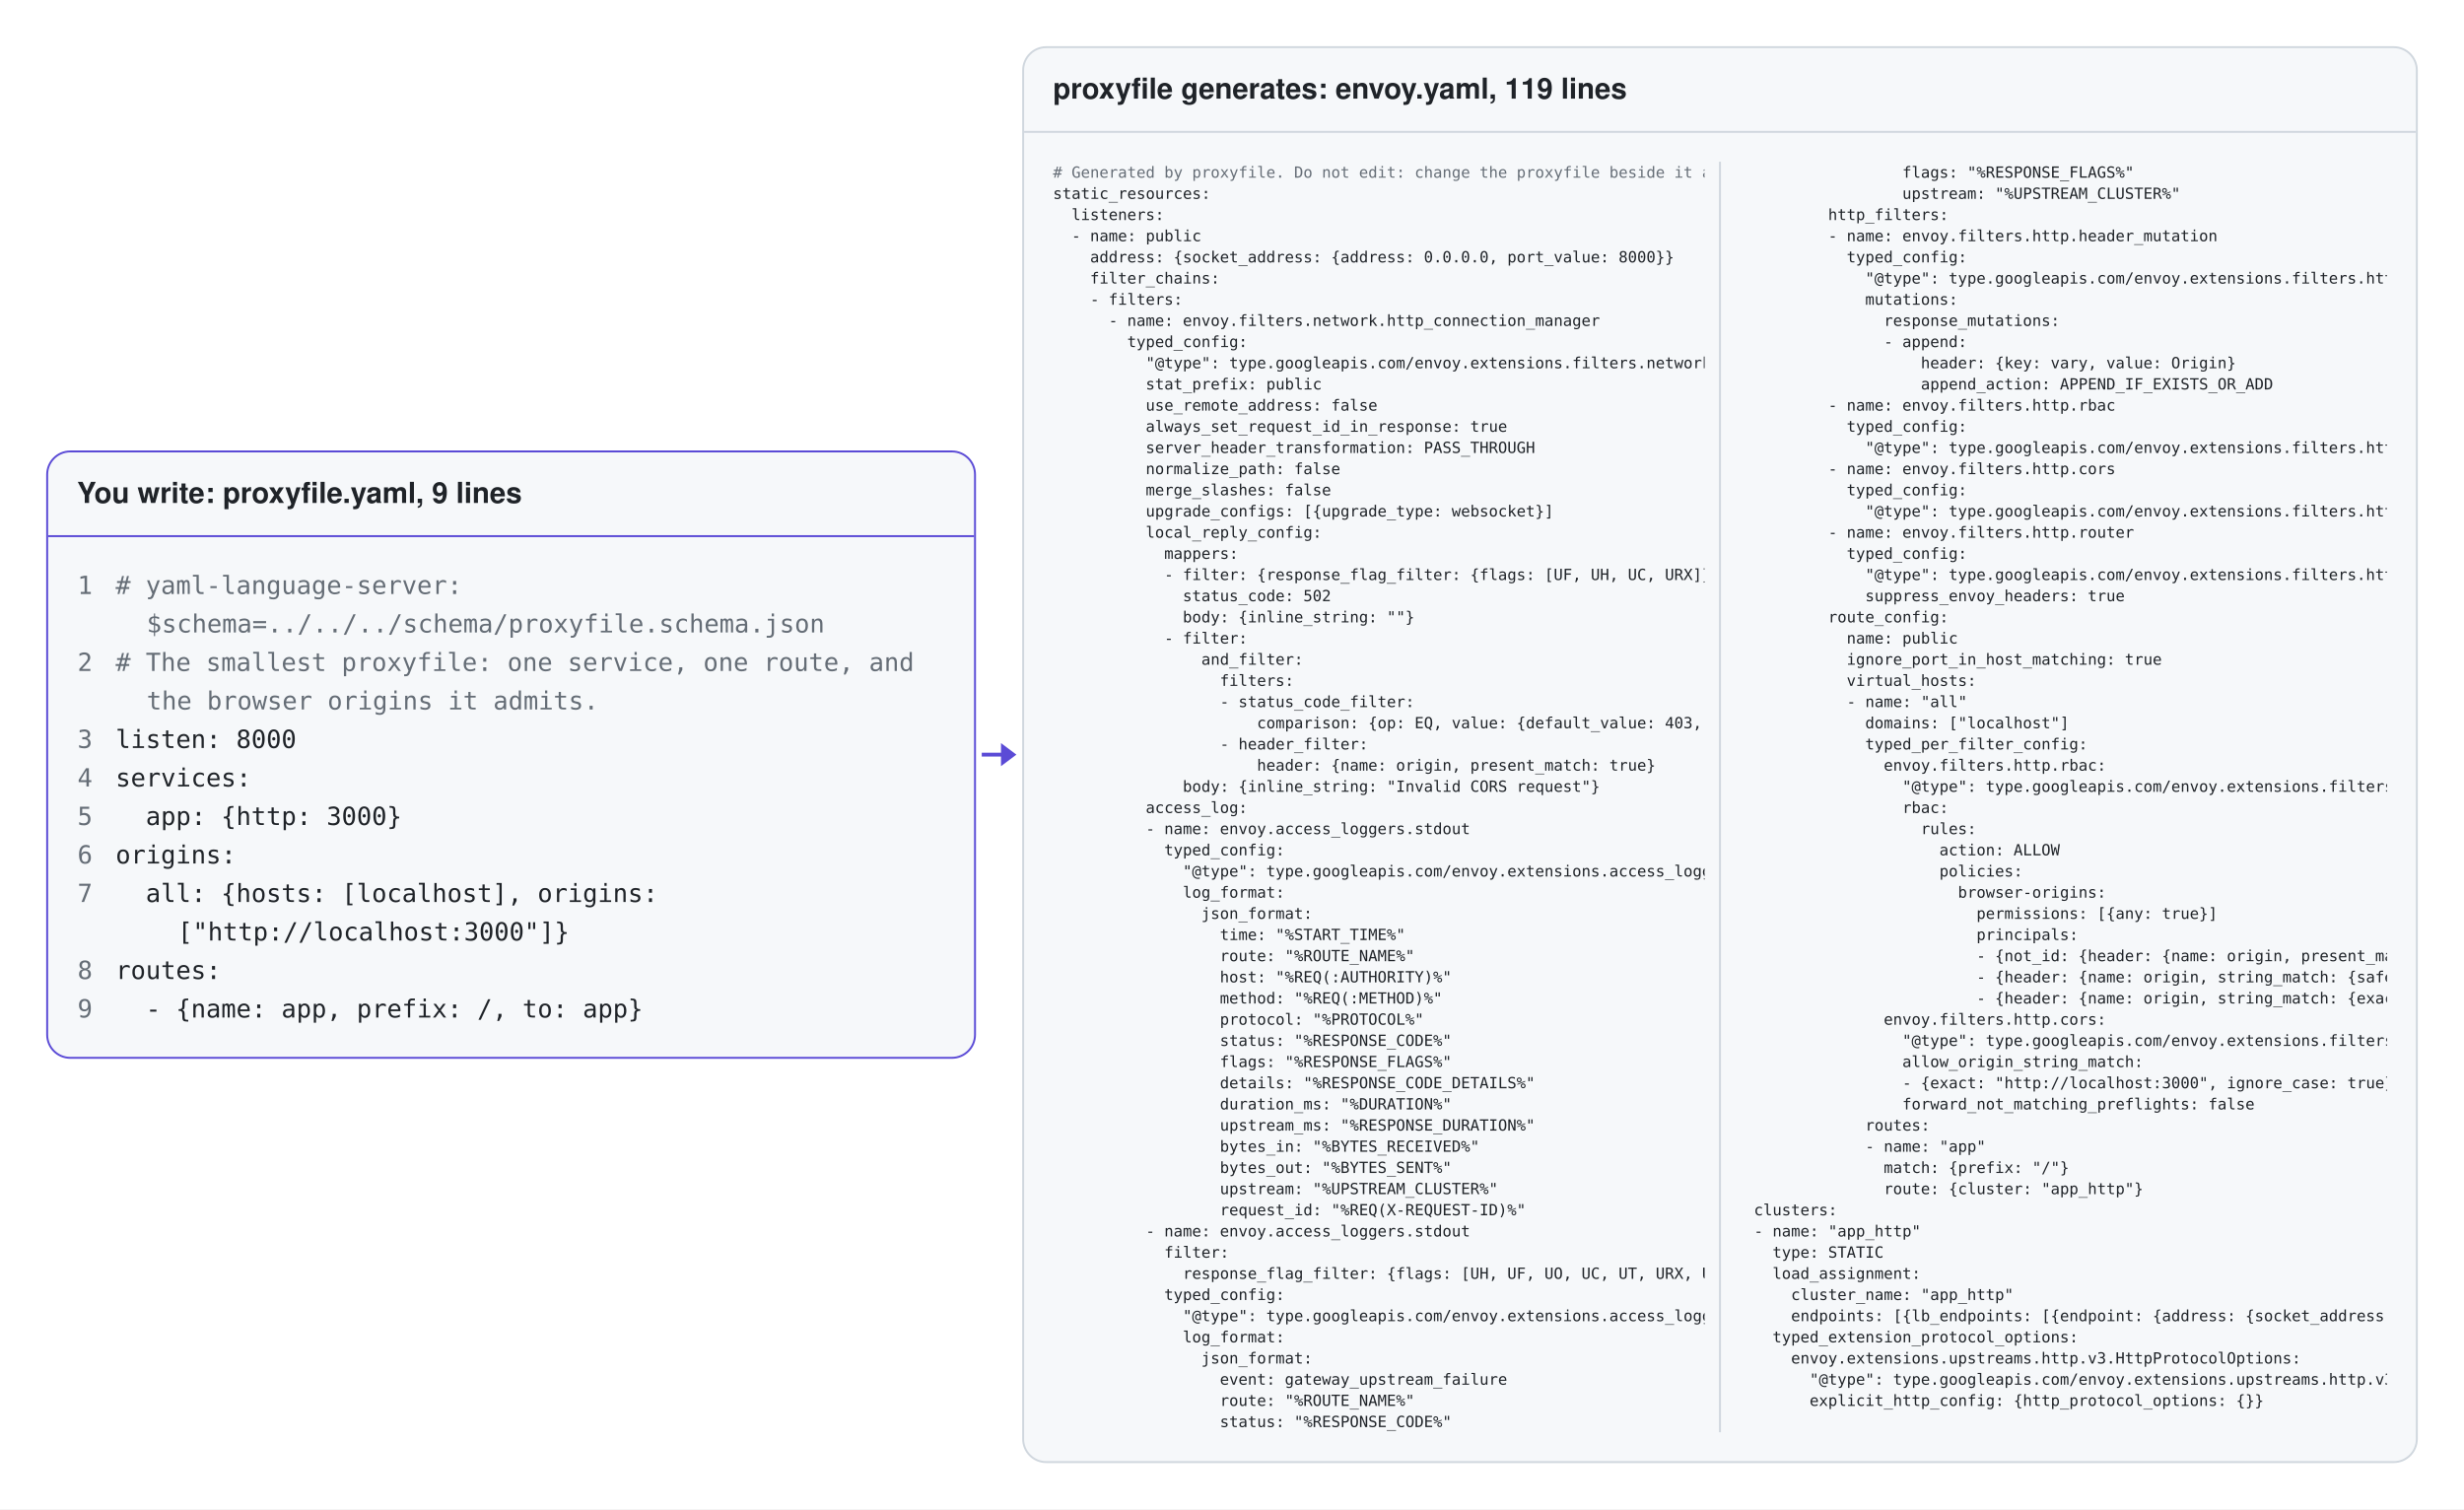
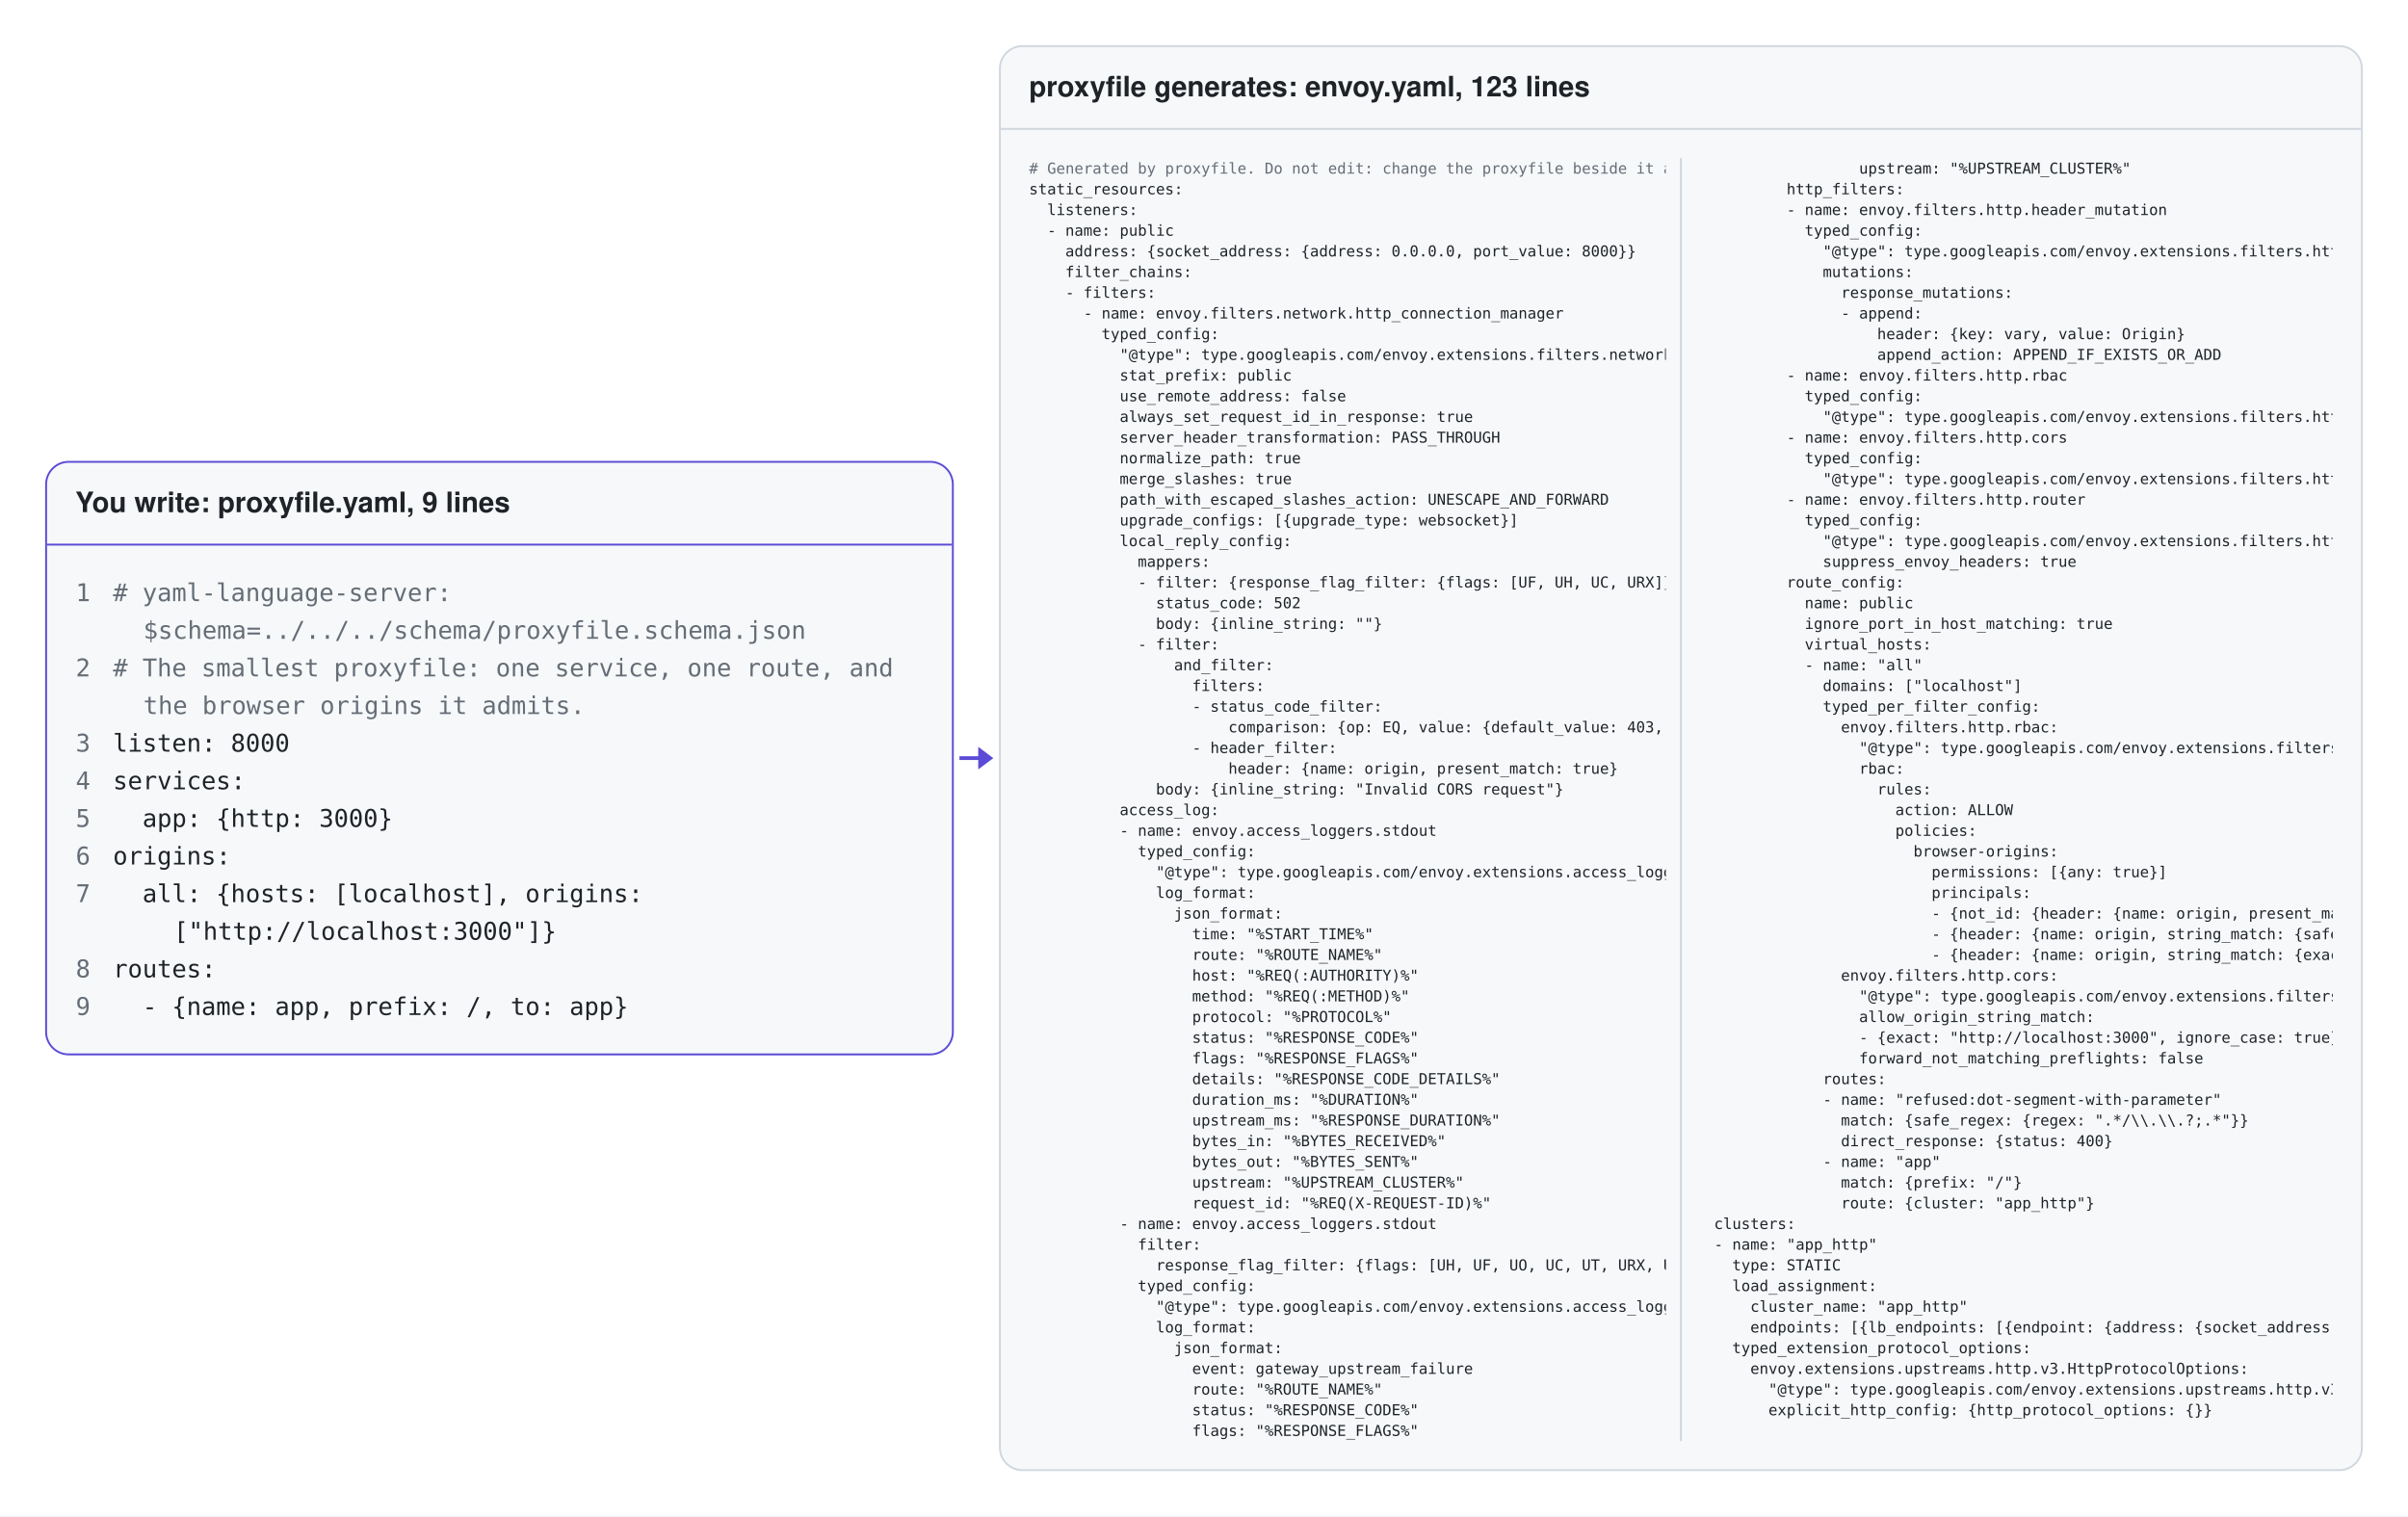
- <svg xmlns="http://www.w3.org/2000/svg" version="1.1" width="1280" height="784" viewBox="0 0 1280 784" role="img">
-   <rect width="1280" height="784" fill="#ffffff" />
+ <svg xmlns="http://www.w3.org/2000/svg" version="1.1" width="1280" height="806" viewBox="0 0 1280 806" role="img">
+   <rect width="1280" height="806" fill="#ffffff" />
  <g id="source">
-     <rect x="24.5" y="234.5" width="482" height="315" rx="12" fill="#f6f8fa" stroke="#5b4bd6" />
-     <path d="M25 278.5h481" stroke="#5b4bd6" />
-     <text x="40" y="261.25" font-family="-apple-system, BlinkMacSystemFont, &quot;Segoe UI&quot;, Helvetica, Arial, sans-serif" font-size="15" font-weight="600" fill="#1f2328">You write: proxyfile.yaml, 9 lines</text>
+     <rect x="24.5" y="245.5" width="482" height="315" rx="12" fill="#f6f8fa" stroke="#5b4bd6" />
+     <path d="M25 289.5h481" stroke="#5b4bd6" />
+     <text x="40" y="272.25" font-family="-apple-system, BlinkMacSystemFont, &quot;Segoe UI&quot;, Helvetica, Arial, sans-serif" font-size="15" font-weight="600" fill="#1f2328">You write: proxyfile.yaml, 9 lines</text>
    <g font-family="ui-monospace, SFMono-Regular, Menlo, Consolas, monospace" font-size="13" fill="#1f2328">
-       <text x="48.06" y="308.55" fill="#656d76" text-anchor="end">1</text>
+       <text x="48.06" y="319.55" fill="#656d76" text-anchor="end">1</text>
      <text fill="#656d76" xml:space="preserve">
-         <tspan x="60.06" y="308.55"># yaml-language-server: </tspan>
-         <tspan x="76.18" y="328.55">$schema=../../../schema/proxyfile.schema.json</tspan>
+         <tspan x="60.06" y="319.55"># yaml-language-server: </tspan>
+         <tspan x="76.18" y="339.55">$schema=../../../schema/proxyfile.schema.json</tspan>
      </text>
-       <text x="48.06" y="348.55" fill="#656d76" text-anchor="end">2</text>
+       <text x="48.06" y="359.55" fill="#656d76" text-anchor="end">2</text>
      <text fill="#656d76" xml:space="preserve">
-         <tspan x="60.06" y="348.55"># The smallest proxyfile: one service, one route, and </tspan>
-         <tspan x="76.18" y="368.55">the browser origins it admits.</tspan>
+         <tspan x="60.06" y="359.55"># The smallest proxyfile: one service, one route, and </tspan>
+         <tspan x="76.18" y="379.55">the browser origins it admits.</tspan>
      </text>
-       <text x="48.06" y="388.55" fill="#656d76" text-anchor="end">3</text>
-       <text x="60.06" y="388.55" xml:space="preserve">listen: 8000</text>
-       <text x="48.06" y="408.55" fill="#656d76" text-anchor="end">4</text>
-       <text x="60.06" y="408.55" xml:space="preserve">services:</text>
-       <text x="48.06" y="428.55" fill="#656d76" text-anchor="end">5</text>
-       <text x="60.06" y="428.55" xml:space="preserve">  app: {http: 3000}</text>
-       <text x="48.06" y="448.55" fill="#656d76" text-anchor="end">6</text>
-       <text x="60.06" y="448.55" xml:space="preserve">origins:</text>
-       <text x="48.06" y="468.55" fill="#656d76" text-anchor="end">7</text>
+       <text x="48.06" y="399.55" fill="#656d76" text-anchor="end">3</text>
+       <text x="60.06" y="399.55" xml:space="preserve">listen: 8000</text>
+       <text x="48.06" y="419.55" fill="#656d76" text-anchor="end">4</text>
+       <text x="60.06" y="419.55" xml:space="preserve">services:</text>
+       <text x="48.06" y="439.55" fill="#656d76" text-anchor="end">5</text>
+       <text x="60.06" y="439.55" xml:space="preserve">  app: {http: 3000}</text>
+       <text x="48.06" y="459.55" fill="#656d76" text-anchor="end">6</text>
+       <text x="60.06" y="459.55" xml:space="preserve">origins:</text>
+       <text x="48.06" y="479.55" fill="#656d76" text-anchor="end">7</text>
      <text xml:space="preserve">
-         <tspan x="60.06" y="468.55">  all: {hosts: [localhost], origins: </tspan>
-         <tspan x="92.3" y="488.55">["http://localhost:3000"]}</tspan>
+         <tspan x="60.06" y="479.55">  all: {hosts: [localhost], origins: </tspan>
+         <tspan x="92.3" y="499.55">["http://localhost:3000"]}</tspan>
      </text>
-       <text x="48.06" y="508.55" fill="#656d76" text-anchor="end">8</text>
-       <text x="60.06" y="508.55" xml:space="preserve">routes:</text>
-       <text x="48.06" y="528.55" fill="#656d76" text-anchor="end">9</text>
-       <text x="60.06" y="528.55" xml:space="preserve">  - {name: app, prefix: /, to: app}</text>
+       <text x="48.06" y="519.55" fill="#656d76" text-anchor="end">8</text>
+       <text x="60.06" y="519.55" xml:space="preserve">routes:</text>
+       <text x="48.06" y="539.55" fill="#656d76" text-anchor="end">9</text>
+       <text x="60.06" y="539.55" xml:space="preserve">  - {name: app, prefix: /, to: app}</text>
    </g>
  </g>
-   <path d="M510 392h11" stroke="#5b4bd6" stroke-width="2" />
-   <path d="M520 386l8 6l-8 6z" fill="#5b4bd6" />
+   <path d="M510 403h11" stroke="#5b4bd6" stroke-width="2" />
+   <path d="M520 397l8 6l-8 6z" fill="#5b4bd6" />
  <g id="generated">
-     <rect x="531.5" y="24.5" width="724" height="735" rx="12" fill="#f6f8fa" stroke="#d0d7de" />
+     <rect x="531.5" y="24.5" width="724" height="757" rx="12" fill="#f6f8fa" stroke="#d0d7de" />
    <path d="M532 68.5h723" stroke="#d0d7de" />
-     <text x="547" y="51.25" font-family="-apple-system, BlinkMacSystemFont, &quot;Segoe UI&quot;, Helvetica, Arial, sans-serif" font-size="15" font-weight="600" fill="#1f2328">proxyfile generates: envoy.yaml, 119 lines</text>
+     <text x="547" y="51.25" font-family="-apple-system, BlinkMacSystemFont, &quot;Segoe UI&quot;, Helvetica, Arial, sans-serif" font-size="15" font-weight="600" fill="#1f2328">proxyfile generates: envoy.yaml, 123 lines</text>
    <defs>
      <clipPath id="column-1">
-         <rect x="547" y="68" width="338.5" height="692" />
+         <rect x="547" y="68" width="338.5" height="714" />
      </clipPath>
      <clipPath id="column-2">
-         <rect x="901.5" y="68" width="338.5" height="692" />
+         <rect x="901.5" y="68" width="338.5" height="714" />
      </clipPath>
    </defs>
-     <path d="M893.5 84v660" stroke="#d0d7de" />
+     <path d="M893.5 84v682" stroke="#d0d7de" />
    <g font-family="ui-monospace, SFMono-Regular, Menlo, Consolas, monospace" font-size="8" fill="#1f2328">
      <g clip-path="url(#column-1)">
        <text x="547" y="92.3" fill="#656d76" xml:space="preserve"># Generated by proxyfile. Do not edit: change the proxyfile beside it and run proxyfile render; proxyfile check fails on a hand edit.</text>
        <text x="547" y="103.3" xml:space="preserve">static_resources:</text>
        <text x="547" y="114.3" xml:space="preserve">  listeners:</text>
        <text x="547" y="125.3" xml:space="preserve">  - name: public</text>
        <text x="547" y="136.3" xml:space="preserve">    address: {socket_address: {address: 0.0.0.0, port_value: 8000}}</text>
        <text x="547" y="147.3" xml:space="preserve">    filter_chains:</text>
        <text x="547" y="158.3" xml:space="preserve">    - filters:</text>
        <text x="547" y="169.3" xml:space="preserve">      - name: envoy.filters.network.http_connection_manager</text>
        <text x="547" y="180.3" xml:space="preserve">        typed_config:</text>
        <text x="547" y="191.3" xml:space="preserve">          "@type": type.googleapis.com/envoy.extensions.filters.network.http_connection_manager.v3.HttpConnectionManager</text>
        <text x="547" y="202.3" xml:space="preserve">          stat_prefix: public</text>
        <text x="547" y="213.3" xml:space="preserve">          use_remote_address: false</text>
        <text x="547" y="224.3" xml:space="preserve">          always_set_request_id_in_response: true</text>
        <text x="547" y="235.3" xml:space="preserve">          server_header_transformation: PASS_THROUGH</text>
-         <text x="547" y="246.3" xml:space="preserve">          normalize_path: false</text>
-         <text x="547" y="257.3" xml:space="preserve">          merge_slashes: false</text>
-         <text x="547" y="268.3" xml:space="preserve">          upgrade_configs: [{upgrade_type: websocket}]</text>
-         <text x="547" y="279.3" xml:space="preserve">          local_reply_config:</text>
-         <text x="547" y="290.3" xml:space="preserve">            mappers:</text>
-         <text x="547" y="301.3" xml:space="preserve">            - filter: {response_flag_filter: {flags: [UF, UH, UC, URX]}}</text>
-         <text x="547" y="312.3" xml:space="preserve">              status_code: 502</text>
-         <text x="547" y="323.3" xml:space="preserve">              body: {inline_string: ""}</text>
-         <text x="547" y="334.3" xml:space="preserve">            - filter:</text>
-         <text x="547" y="345.3" xml:space="preserve">                and_filter:</text>
-         <text x="547" y="356.3" xml:space="preserve">                  filters:</text>
-         <text x="547" y="367.3" xml:space="preserve">                  - status_code_filter:</text>
-         <text x="547" y="378.3" xml:space="preserve">                      comparison: {op: EQ, value: {default_value: 403, runtime_key: gateway.local_reply.origin_refused_status}}</text>
-         <text x="547" y="389.3" xml:space="preserve">                  - header_filter:</text>
-         <text x="547" y="400.3" xml:space="preserve">                      header: {name: origin, present_match: true}</text>
-         <text x="547" y="411.3" xml:space="preserve">              body: {inline_string: "Invalid CORS request"}</text>
-         <text x="547" y="422.3" xml:space="preserve">          access_log:</text>
-         <text x="547" y="433.3" xml:space="preserve">          - name: envoy.access_loggers.stdout</text>
-         <text x="547" y="444.3" xml:space="preserve">            typed_config:</text>
-         <text x="547" y="455.3" xml:space="preserve">              "@type": type.googleapis.com/envoy.extensions.access_loggers.stream.v3.StdoutAccessLog</text>
-         <text x="547" y="466.3" xml:space="preserve">              log_format:</text>
-         <text x="547" y="477.3" xml:space="preserve">                json_format:</text>
-         <text x="547" y="488.3" xml:space="preserve">                  time: "%START_TIME%"</text>
-         <text x="547" y="499.3" xml:space="preserve">                  route: "%ROUTE_NAME%"</text>
-         <text x="547" y="510.3" xml:space="preserve">                  host: "%REQ(:AUTHORITY)%"</text>
-         <text x="547" y="521.3" xml:space="preserve">                  method: "%REQ(:METHOD)%"</text>
-         <text x="547" y="532.3" xml:space="preserve">                  protocol: "%PROTOCOL%"</text>
-         <text x="547" y="543.3" xml:space="preserve">                  status: "%RESPONSE_CODE%"</text>
-         <text x="547" y="554.3" xml:space="preserve">                  flags: "%RESPONSE_FLAGS%"</text>
-         <text x="547" y="565.3" xml:space="preserve">                  details: "%RESPONSE_CODE_DETAILS%"</text>
-         <text x="547" y="576.3" xml:space="preserve">                  duration_ms: "%DURATION%"</text>
-         <text x="547" y="587.3" xml:space="preserve">                  upstream_ms: "%RESPONSE_DURATION%"</text>
-         <text x="547" y="598.3" xml:space="preserve">                  bytes_in: "%BYTES_RECEIVED%"</text>
-         <text x="547" y="609.3" xml:space="preserve">                  bytes_out: "%BYTES_SENT%"</text>
-         <text x="547" y="620.3" xml:space="preserve">                  upstream: "%UPSTREAM_CLUSTER%"</text>
-         <text x="547" y="631.3" xml:space="preserve">                  request_id: "%REQ(X-REQUEST-ID)%"</text>
-         <text x="547" y="642.3" xml:space="preserve">          - name: envoy.access_loggers.stdout</text>
-         <text x="547" y="653.3" xml:space="preserve">            filter:</text>
-         <text x="547" y="664.3" xml:space="preserve">              response_flag_filter: {flags: [UH, UF, UO, UC, UT, URX, UPE]}</text>
-         <text x="547" y="675.3" xml:space="preserve">            typed_config:</text>
-         <text x="547" y="686.3" xml:space="preserve">              "@type": type.googleapis.com/envoy.extensions.access_loggers.stream.v3.StdoutAccessLog</text>
-         <text x="547" y="697.3" xml:space="preserve">              log_format:</text>
-         <text x="547" y="708.3" xml:space="preserve">                json_format:</text>
-         <text x="547" y="719.3" xml:space="preserve">                  event: gateway_upstream_failure</text>
-         <text x="547" y="730.3" xml:space="preserve">                  route: "%ROUTE_NAME%"</text>
-         <text x="547" y="741.3" xml:space="preserve">                  status: "%RESPONSE_CODE%"</text>
+         <text x="547" y="246.3" xml:space="preserve">          normalize_path: true</text>
+         <text x="547" y="257.3" xml:space="preserve">          merge_slashes: true</text>
+         <text x="547" y="268.3" xml:space="preserve">          path_with_escaped_slashes_action: UNESCAPE_AND_FORWARD</text>
+         <text x="547" y="279.3" xml:space="preserve">          upgrade_configs: [{upgrade_type: websocket}]</text>
+         <text x="547" y="290.3" xml:space="preserve">          local_reply_config:</text>
+         <text x="547" y="301.3" xml:space="preserve">            mappers:</text>
+         <text x="547" y="312.3" xml:space="preserve">            - filter: {response_flag_filter: {flags: [UF, UH, UC, URX]}}</text>
+         <text x="547" y="323.3" xml:space="preserve">              status_code: 502</text>
+         <text x="547" y="334.3" xml:space="preserve">              body: {inline_string: ""}</text>
+         <text x="547" y="345.3" xml:space="preserve">            - filter:</text>
+         <text x="547" y="356.3" xml:space="preserve">                and_filter:</text>
+         <text x="547" y="367.3" xml:space="preserve">                  filters:</text>
+         <text x="547" y="378.3" xml:space="preserve">                  - status_code_filter:</text>
+         <text x="547" y="389.3" xml:space="preserve">                      comparison: {op: EQ, value: {default_value: 403, runtime_key: gateway.local_reply.origin_refused_status}}</text>
+         <text x="547" y="400.3" xml:space="preserve">                  - header_filter:</text>
+         <text x="547" y="411.3" xml:space="preserve">                      header: {name: origin, present_match: true}</text>
+         <text x="547" y="422.3" xml:space="preserve">              body: {inline_string: "Invalid CORS request"}</text>
+         <text x="547" y="433.3" xml:space="preserve">          access_log:</text>
+         <text x="547" y="444.3" xml:space="preserve">          - name: envoy.access_loggers.stdout</text>
+         <text x="547" y="455.3" xml:space="preserve">            typed_config:</text>
+         <text x="547" y="466.3" xml:space="preserve">              "@type": type.googleapis.com/envoy.extensions.access_loggers.stream.v3.StdoutAccessLog</text>
+         <text x="547" y="477.3" xml:space="preserve">              log_format:</text>
+         <text x="547" y="488.3" xml:space="preserve">                json_format:</text>
+         <text x="547" y="499.3" xml:space="preserve">                  time: "%START_TIME%"</text>
+         <text x="547" y="510.3" xml:space="preserve">                  route: "%ROUTE_NAME%"</text>
+         <text x="547" y="521.3" xml:space="preserve">                  host: "%REQ(:AUTHORITY)%"</text>
+         <text x="547" y="532.3" xml:space="preserve">                  method: "%REQ(:METHOD)%"</text>
+         <text x="547" y="543.3" xml:space="preserve">                  protocol: "%PROTOCOL%"</text>
+         <text x="547" y="554.3" xml:space="preserve">                  status: "%RESPONSE_CODE%"</text>
+         <text x="547" y="565.3" xml:space="preserve">                  flags: "%RESPONSE_FLAGS%"</text>
+         <text x="547" y="576.3" xml:space="preserve">                  details: "%RESPONSE_CODE_DETAILS%"</text>
+         <text x="547" y="587.3" xml:space="preserve">                  duration_ms: "%DURATION%"</text>
+         <text x="547" y="598.3" xml:space="preserve">                  upstream_ms: "%RESPONSE_DURATION%"</text>
+         <text x="547" y="609.3" xml:space="preserve">                  bytes_in: "%BYTES_RECEIVED%"</text>
+         <text x="547" y="620.3" xml:space="preserve">                  bytes_out: "%BYTES_SENT%"</text>
+         <text x="547" y="631.3" xml:space="preserve">                  upstream: "%UPSTREAM_CLUSTER%"</text>
+         <text x="547" y="642.3" xml:space="preserve">                  request_id: "%REQ(X-REQUEST-ID)%"</text>
+         <text x="547" y="653.3" xml:space="preserve">          - name: envoy.access_loggers.stdout</text>
+         <text x="547" y="664.3" xml:space="preserve">            filter:</text>
+         <text x="547" y="675.3" xml:space="preserve">              response_flag_filter: {flags: [UH, UF, UO, UC, UT, URX, UPE]}</text>
+         <text x="547" y="686.3" xml:space="preserve">            typed_config:</text>
+         <text x="547" y="697.3" xml:space="preserve">              "@type": type.googleapis.com/envoy.extensions.access_loggers.stream.v3.StdoutAccessLog</text>
+         <text x="547" y="708.3" xml:space="preserve">              log_format:</text>
+         <text x="547" y="719.3" xml:space="preserve">                json_format:</text>
+         <text x="547" y="730.3" xml:space="preserve">                  event: gateway_upstream_failure</text>
+         <text x="547" y="741.3" xml:space="preserve">                  route: "%ROUTE_NAME%"</text>
+         <text x="547" y="752.3" xml:space="preserve">                  status: "%RESPONSE_CODE%"</text>
+         <text x="547" y="763.3" xml:space="preserve">                  flags: "%RESPONSE_FLAGS%"</text>
      </g>
      <g clip-path="url(#column-2)">
-         <text x="901.5" y="92.3" xml:space="preserve">                  flags: "%RESPONSE_FLAGS%"</text>
-         <text x="901.5" y="103.3" xml:space="preserve">                  upstream: "%UPSTREAM_CLUSTER%"</text>
-         <text x="901.5" y="114.3" xml:space="preserve">          http_filters:</text>
-         <text x="901.5" y="125.3" xml:space="preserve">          - name: envoy.filters.http.header_mutation</text>
-         <text x="901.5" y="136.3" xml:space="preserve">            typed_config:</text>
-         <text x="901.5" y="147.3" xml:space="preserve">              "@type": type.googleapis.com/envoy.extensions.filters.http.header_mutation.v3.HeaderMutation</text>
-         <text x="901.5" y="158.3" xml:space="preserve">              mutations:</text>
-         <text x="901.5" y="169.3" xml:space="preserve">                response_mutations:</text>
-         <text x="901.5" y="180.3" xml:space="preserve">                - append:</text>
-         <text x="901.5" y="191.3" xml:space="preserve">                    header: {key: vary, value: Origin}</text>
-         <text x="901.5" y="202.3" xml:space="preserve">                    append_action: APPEND_IF_EXISTS_OR_ADD</text>
-         <text x="901.5" y="213.3" xml:space="preserve">          - name: envoy.filters.http.rbac</text>
-         <text x="901.5" y="224.3" xml:space="preserve">            typed_config:</text>
-         <text x="901.5" y="235.3" xml:space="preserve">              "@type": type.googleapis.com/envoy.extensions.filters.http.rbac.v3.RBAC</text>
-         <text x="901.5" y="246.3" xml:space="preserve">          - name: envoy.filters.http.cors</text>
-         <text x="901.5" y="257.3" xml:space="preserve">            typed_config:</text>
-         <text x="901.5" y="268.3" xml:space="preserve">              "@type": type.googleapis.com/envoy.extensions.filters.http.cors.v3.Cors</text>
-         <text x="901.5" y="279.3" xml:space="preserve">          - name: envoy.filters.http.router</text>
-         <text x="901.5" y="290.3" xml:space="preserve">            typed_config:</text>
-         <text x="901.5" y="301.3" xml:space="preserve">              "@type": type.googleapis.com/envoy.extensions.filters.http.router.v3.Router</text>
-         <text x="901.5" y="312.3" xml:space="preserve">              suppress_envoy_headers: true</text>
-         <text x="901.5" y="323.3" xml:space="preserve">          route_config:</text>
-         <text x="901.5" y="334.3" xml:space="preserve">            name: public</text>
-         <text x="901.5" y="345.3" xml:space="preserve">            ignore_port_in_host_matching: true</text>
-         <text x="901.5" y="356.3" xml:space="preserve">            virtual_hosts:</text>
-         <text x="901.5" y="367.3" xml:space="preserve">            - name: "all"</text>
-         <text x="901.5" y="378.3" xml:space="preserve">              domains: ["localhost"]</text>
-         <text x="901.5" y="389.3" xml:space="preserve">              typed_per_filter_config:</text>
-         <text x="901.5" y="400.3" xml:space="preserve">                envoy.filters.http.rbac:</text>
-         <text x="901.5" y="411.3" xml:space="preserve">                  "@type": type.googleapis.com/envoy.extensions.filters.http.rbac.v3.RBACPerRoute</text>
-         <text x="901.5" y="422.3" xml:space="preserve">                  rbac:</text>
-         <text x="901.5" y="433.3" xml:space="preserve">                    rules:</text>
-         <text x="901.5" y="444.3" xml:space="preserve">                      action: ALLOW</text>
-         <text x="901.5" y="455.3" xml:space="preserve">                      policies:</text>
-         <text x="901.5" y="466.3" xml:space="preserve">                        browser-origins:</text>
-         <text x="901.5" y="477.3" xml:space="preserve">                          permissions: [{any: true}]</text>
-         <text x="901.5" y="488.3" xml:space="preserve">                          principals:</text>
-         <text x="901.5" y="499.3" xml:space="preserve">                          - {not_id: {header: {name: origin, present_match: true}}}</text>
-         <text x="901.5" y="510.3" xml:space="preserve">                          - {header: {name: origin, string_match: {safe_regex: {regex: "^https?://localhost(:[0-9]+)?$"}}}}</text>
-         <text x="901.5" y="521.3" xml:space="preserve">                          - {header: {name: origin, string_match: {exact: "http://localhost:3000", ignore_case: true}}}</text>
-         <text x="901.5" y="532.3" xml:space="preserve">                envoy.filters.http.cors:</text>
-         <text x="901.5" y="543.3" xml:space="preserve">                  "@type": type.googleapis.com/envoy.extensions.filters.http.cors.v3.CorsPolicy</text>
-         <text x="901.5" y="554.3" xml:space="preserve">                  allow_origin_string_match:</text>
-         <text x="901.5" y="565.3" xml:space="preserve">                  - {exact: "http://localhost:3000", ignore_case: true}</text>
-         <text x="901.5" y="576.3" xml:space="preserve">                  forward_not_matching_preflights: false</text>
-         <text x="901.5" y="587.3" xml:space="preserve">              routes:</text>
-         <text x="901.5" y="598.3" xml:space="preserve">              - name: "app"</text>
-         <text x="901.5" y="609.3" xml:space="preserve">                match: {prefix: "/"}</text>
-         <text x="901.5" y="620.3" xml:space="preserve">                route: {cluster: "app_http"}</text>
-         <text x="901.5" y="631.3" xml:space="preserve">  clusters:</text>
-         <text x="901.5" y="642.3" xml:space="preserve">  - name: "app_http"</text>
-         <text x="901.5" y="653.3" xml:space="preserve">    type: STATIC</text>
-         <text x="901.5" y="664.3" xml:space="preserve">    load_assignment:</text>
-         <text x="901.5" y="675.3" xml:space="preserve">      cluster_name: "app_http"</text>
-         <text x="901.5" y="686.3" xml:space="preserve">      endpoints: [{lb_endpoints: [{endpoint: {address: {socket_address: {address: "127.0.0.1", port_value: 3000}}}}]}]</text>
-         <text x="901.5" y="697.3" xml:space="preserve">    typed_extension_protocol_options:</text>
-         <text x="901.5" y="708.3" xml:space="preserve">      envoy.extensions.upstreams.http.v3.HttpProtocolOptions:</text>
-         <text x="901.5" y="719.3" xml:space="preserve">        "@type": type.googleapis.com/envoy.extensions.upstreams.http.v3.HttpProtocolOptions</text>
-         <text x="901.5" y="730.3" xml:space="preserve">        explicit_http_config: {http_protocol_options: {}}</text>
+         <text x="901.5" y="92.3" xml:space="preserve">                  upstream: "%UPSTREAM_CLUSTER%"</text>
+         <text x="901.5" y="103.3" xml:space="preserve">          http_filters:</text>
+         <text x="901.5" y="114.3" xml:space="preserve">          - name: envoy.filters.http.header_mutation</text>
+         <text x="901.5" y="125.3" xml:space="preserve">            typed_config:</text>
+         <text x="901.5" y="136.3" xml:space="preserve">              "@type": type.googleapis.com/envoy.extensions.filters.http.header_mutation.v3.HeaderMutation</text>
+         <text x="901.5" y="147.3" xml:space="preserve">              mutations:</text>
+         <text x="901.5" y="158.3" xml:space="preserve">                response_mutations:</text>
+         <text x="901.5" y="169.3" xml:space="preserve">                - append:</text>
+         <text x="901.5" y="180.3" xml:space="preserve">                    header: {key: vary, value: Origin}</text>
+         <text x="901.5" y="191.3" xml:space="preserve">                    append_action: APPEND_IF_EXISTS_OR_ADD</text>
+         <text x="901.5" y="202.3" xml:space="preserve">          - name: envoy.filters.http.rbac</text>
+         <text x="901.5" y="213.3" xml:space="preserve">            typed_config:</text>
+         <text x="901.5" y="224.3" xml:space="preserve">              "@type": type.googleapis.com/envoy.extensions.filters.http.rbac.v3.RBAC</text>
+         <text x="901.5" y="235.3" xml:space="preserve">          - name: envoy.filters.http.cors</text>
+         <text x="901.5" y="246.3" xml:space="preserve">            typed_config:</text>
+         <text x="901.5" y="257.3" xml:space="preserve">              "@type": type.googleapis.com/envoy.extensions.filters.http.cors.v3.Cors</text>
+         <text x="901.5" y="268.3" xml:space="preserve">          - name: envoy.filters.http.router</text>
+         <text x="901.5" y="279.3" xml:space="preserve">            typed_config:</text>
+         <text x="901.5" y="290.3" xml:space="preserve">              "@type": type.googleapis.com/envoy.extensions.filters.http.router.v3.Router</text>
+         <text x="901.5" y="301.3" xml:space="preserve">              suppress_envoy_headers: true</text>
+         <text x="901.5" y="312.3" xml:space="preserve">          route_config:</text>
+         <text x="901.5" y="323.3" xml:space="preserve">            name: public</text>
+         <text x="901.5" y="334.3" xml:space="preserve">            ignore_port_in_host_matching: true</text>
+         <text x="901.5" y="345.3" xml:space="preserve">            virtual_hosts:</text>
+         <text x="901.5" y="356.3" xml:space="preserve">            - name: "all"</text>
+         <text x="901.5" y="367.3" xml:space="preserve">              domains: ["localhost"]</text>
+         <text x="901.5" y="378.3" xml:space="preserve">              typed_per_filter_config:</text>
+         <text x="901.5" y="389.3" xml:space="preserve">                envoy.filters.http.rbac:</text>
+         <text x="901.5" y="400.3" xml:space="preserve">                  "@type": type.googleapis.com/envoy.extensions.filters.http.rbac.v3.RBACPerRoute</text>
+         <text x="901.5" y="411.3" xml:space="preserve">                  rbac:</text>
+         <text x="901.5" y="422.3" xml:space="preserve">                    rules:</text>
+         <text x="901.5" y="433.3" xml:space="preserve">                      action: ALLOW</text>
+         <text x="901.5" y="444.3" xml:space="preserve">                      policies:</text>
+         <text x="901.5" y="455.3" xml:space="preserve">                        browser-origins:</text>
+         <text x="901.5" y="466.3" xml:space="preserve">                          permissions: [{any: true}]</text>
+         <text x="901.5" y="477.3" xml:space="preserve">                          principals:</text>
+         <text x="901.5" y="488.3" xml:space="preserve">                          - {not_id: {header: {name: origin, present_match: true}}}</text>
+         <text x="901.5" y="499.3" xml:space="preserve">                          - {header: {name: origin, string_match: {safe_regex: {regex: "^https?://localhost(:[0-9]+)?$"}}}}</text>
+         <text x="901.5" y="510.3" xml:space="preserve">                          - {header: {name: origin, string_match: {exact: "http://localhost:3000", ignore_case: true}}}</text>
+         <text x="901.5" y="521.3" xml:space="preserve">                envoy.filters.http.cors:</text>
+         <text x="901.5" y="532.3" xml:space="preserve">                  "@type": type.googleapis.com/envoy.extensions.filters.http.cors.v3.CorsPolicy</text>
+         <text x="901.5" y="543.3" xml:space="preserve">                  allow_origin_string_match:</text>
+         <text x="901.5" y="554.3" xml:space="preserve">                  - {exact: "http://localhost:3000", ignore_case: true}</text>
+         <text x="901.5" y="565.3" xml:space="preserve">                  forward_not_matching_preflights: false</text>
+         <text x="901.5" y="576.3" xml:space="preserve">              routes:</text>
+         <text x="901.5" y="587.3" xml:space="preserve">              - name: "refused:dot-segment-with-parameter"</text>
+         <text x="901.5" y="598.3" xml:space="preserve">                match: {safe_regex: {regex: ".*/\\.\\.?;.*"}}</text>
+         <text x="901.5" y="609.3" xml:space="preserve">                direct_response: {status: 400}</text>
+         <text x="901.5" y="620.3" xml:space="preserve">              - name: "app"</text>
+         <text x="901.5" y="631.3" xml:space="preserve">                match: {prefix: "/"}</text>
+         <text x="901.5" y="642.3" xml:space="preserve">                route: {cluster: "app_http"}</text>
+         <text x="901.5" y="653.3" xml:space="preserve">  clusters:</text>
+         <text x="901.5" y="664.3" xml:space="preserve">  - name: "app_http"</text>
+         <text x="901.5" y="675.3" xml:space="preserve">    type: STATIC</text>
+         <text x="901.5" y="686.3" xml:space="preserve">    load_assignment:</text>
+         <text x="901.5" y="697.3" xml:space="preserve">      cluster_name: "app_http"</text>
+         <text x="901.5" y="708.3" xml:space="preserve">      endpoints: [{lb_endpoints: [{endpoint: {address: {socket_address: {address: "127.0.0.1", port_value: 3000}}}}]}]</text>
+         <text x="901.5" y="719.3" xml:space="preserve">    typed_extension_protocol_options:</text>
+         <text x="901.5" y="730.3" xml:space="preserve">      envoy.extensions.upstreams.http.v3.HttpProtocolOptions:</text>
+         <text x="901.5" y="741.3" xml:space="preserve">        "@type": type.googleapis.com/envoy.extensions.upstreams.http.v3.HttpProtocolOptions</text>
+         <text x="901.5" y="752.3" xml:space="preserve">        explicit_http_config: {http_protocol_options: {}}</text>
      </g>
    </g>
  </g>
</svg>
